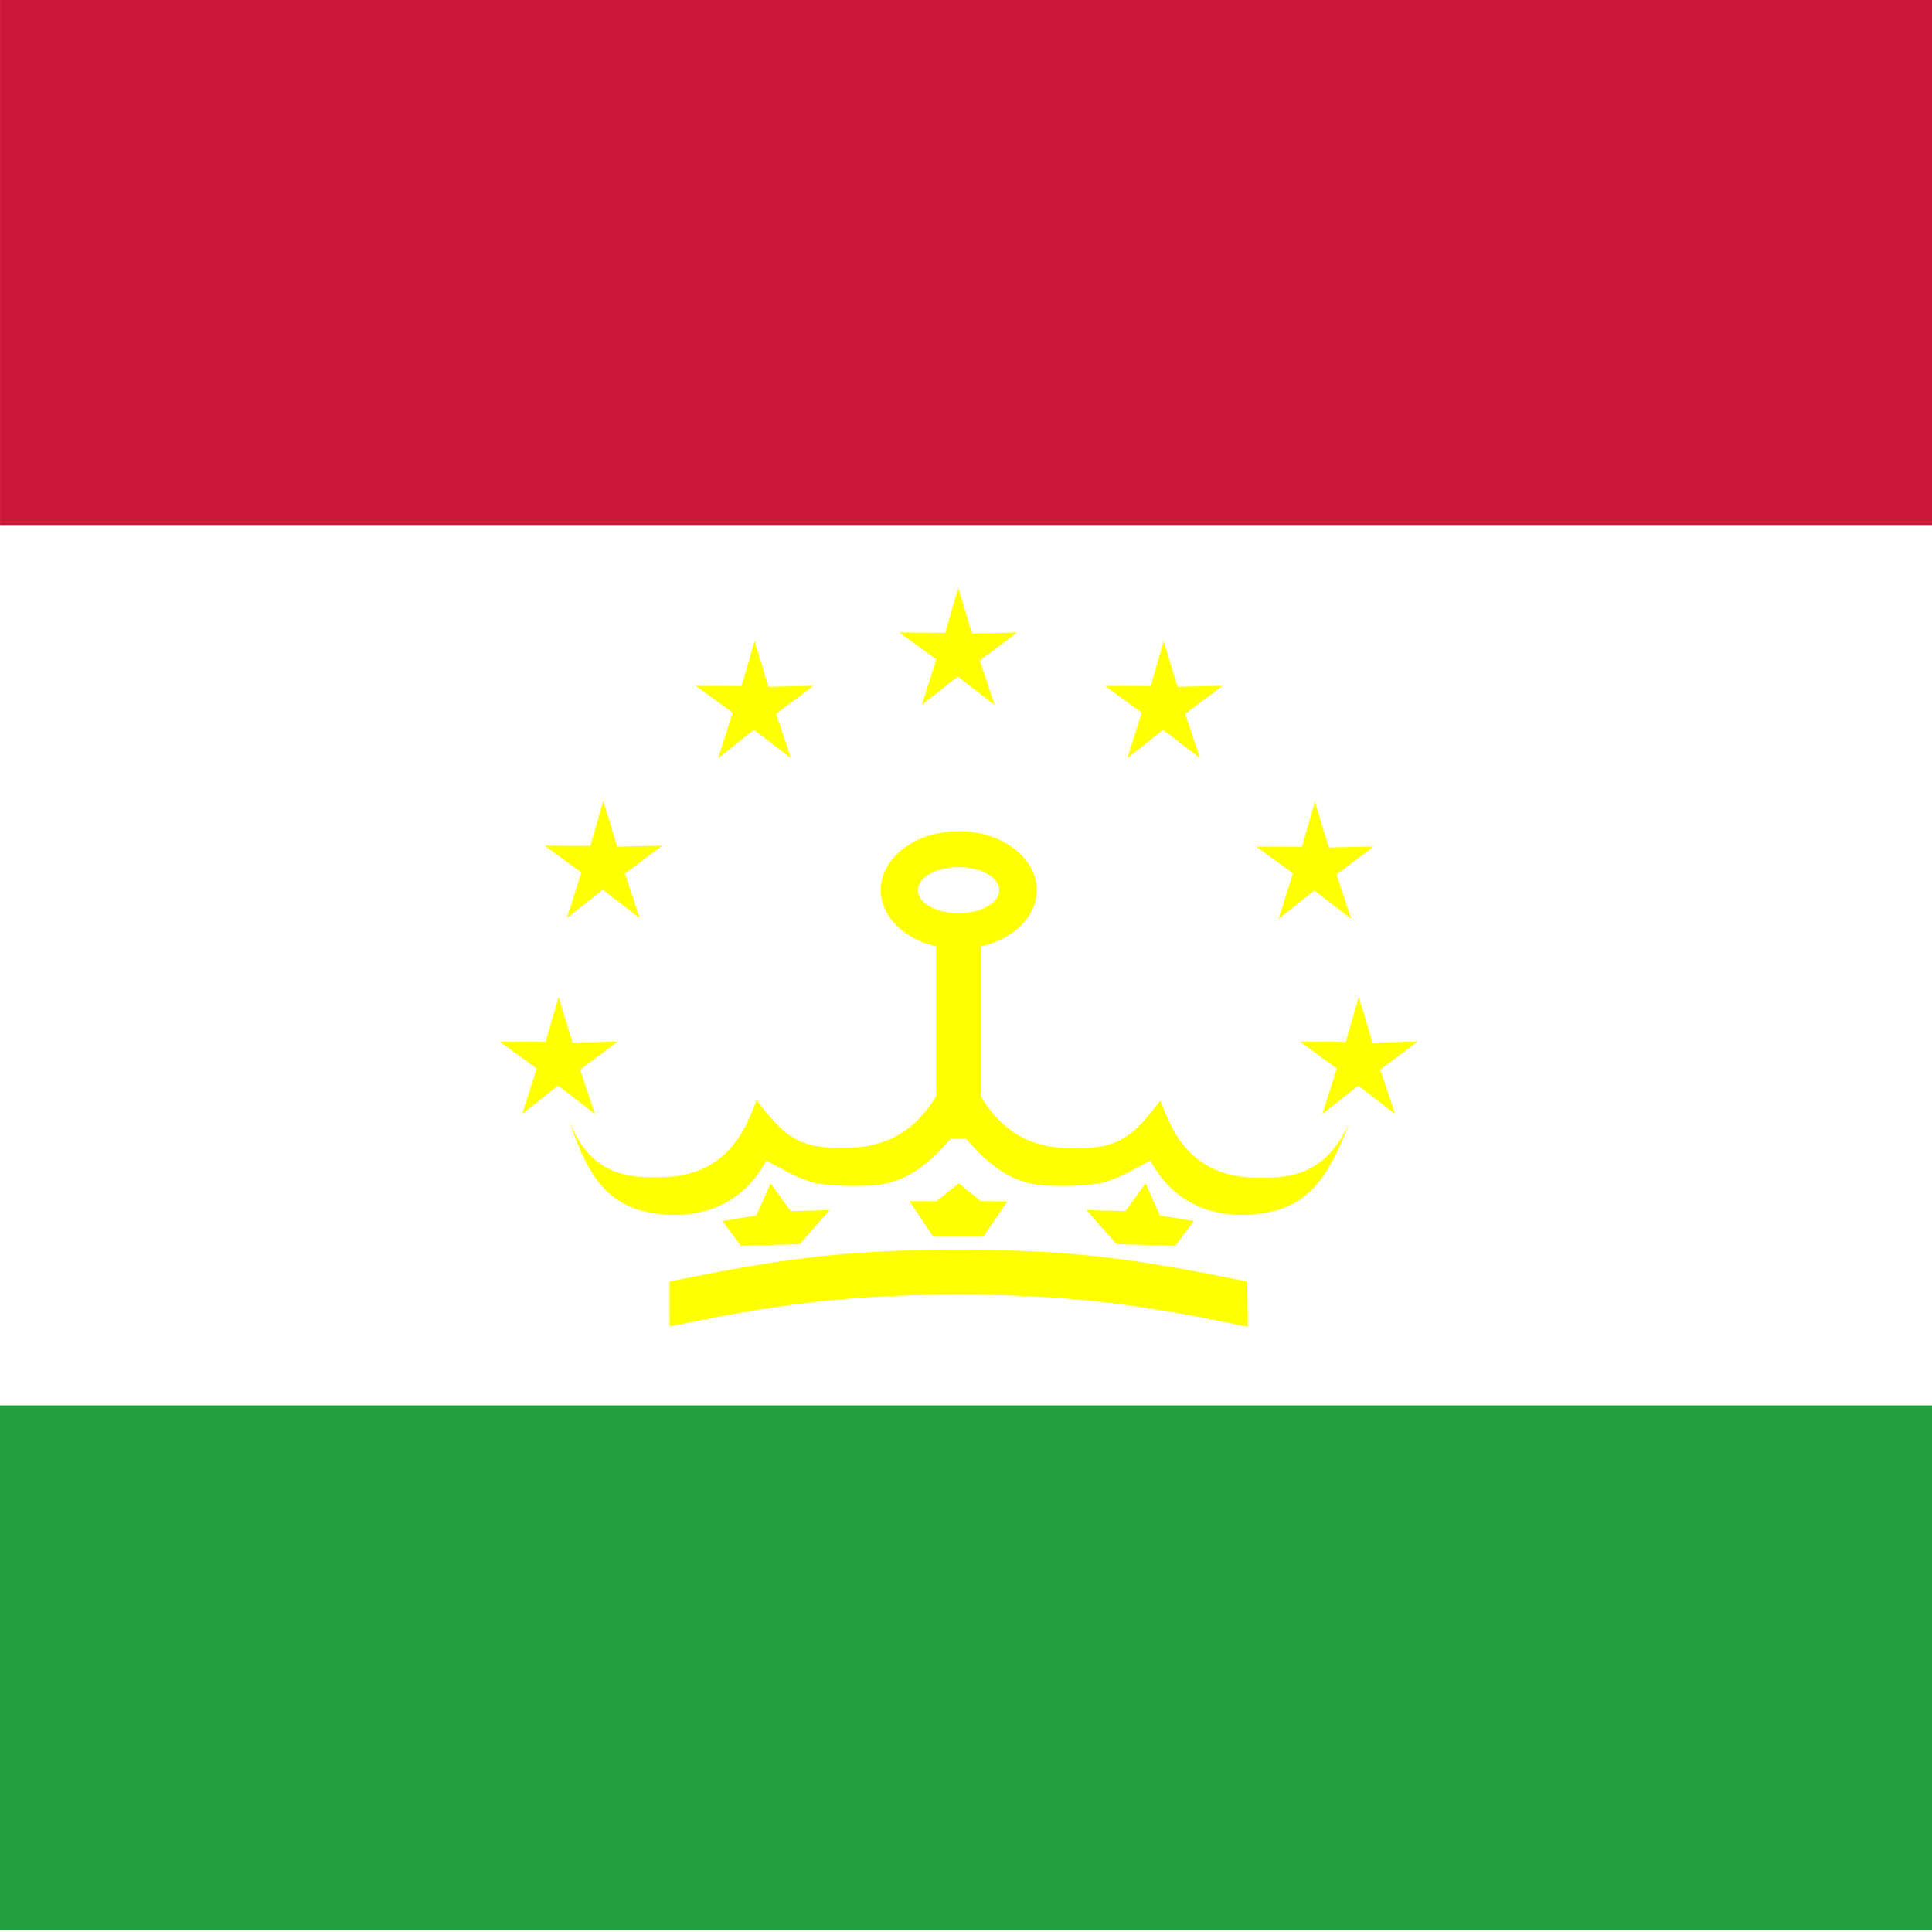
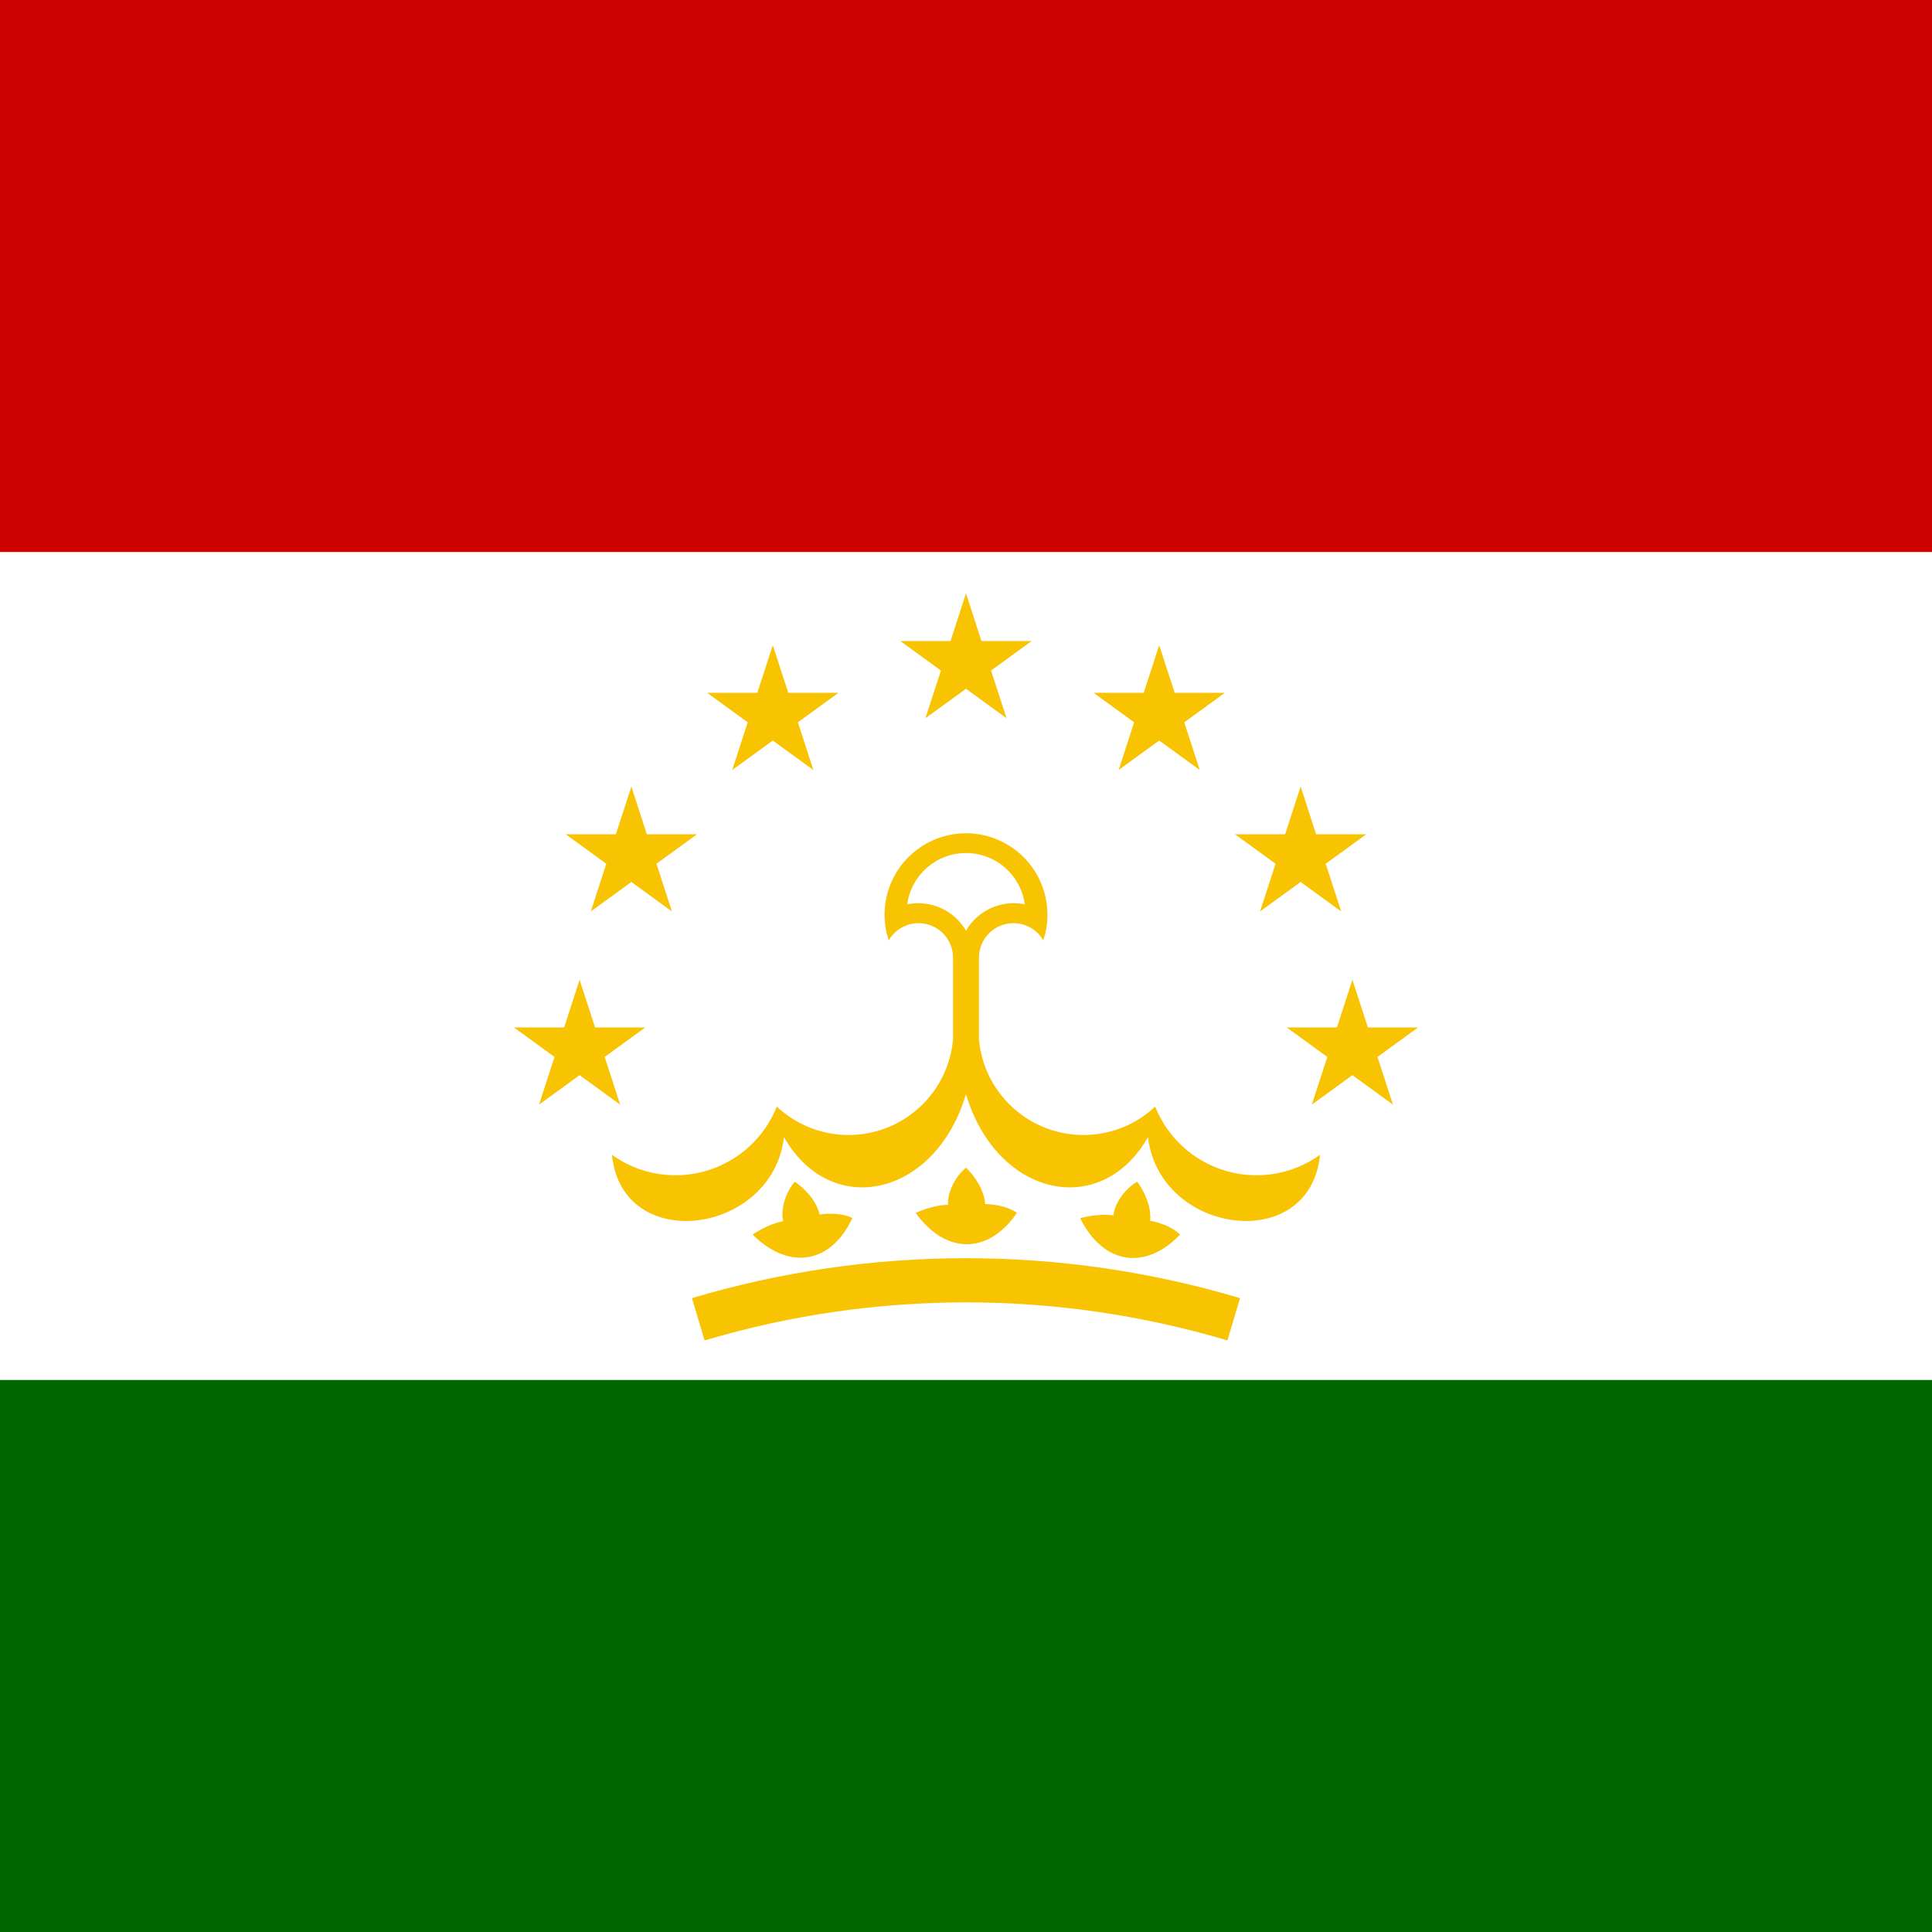
- <svg xmlns="http://www.w3.org/2000/svg" id="svg3446" height="512" width="512" version="1.1">
+ <svg xmlns="http://www.w3.org/2000/svg" xmlns:xlink="http://www.w3.org/1999/xlink" id="svg3446" height="512" width="512" version="1.1">
  <defs id="defs3448">
-     <clipPath id="clipPath7106" clipPathUnits="userSpaceOnUse">
-       <rect id="rect7108" fill-opacity="0.67" height="496.76" width="496.76" y="-0" x="248.38" />
+     <clipPath id="clipPath7362" clipPathUnits="userSpaceOnUse">
+       <rect id="rect7364" height="512" width="682.67" y="2.3336999e-05" x="-85.648" style="fill-opacity:0.67" />
    </clipPath>
  </defs>
-   <g id="flag" clip-path="url(#clipPath7106)" fill-rule="evenodd" transform="matrix(1.0307 0 0 1.0307 -256 .000022212)">
-     <rect id="rect3450" height="496.76" width="992.91" y="0" x="0" stroke-width="1pt" fill="#fff" />
-     <rect id="rect3449" height="134.98" width="992.16" y="361.35" x="0" stroke-width="1pt" fill="#239f40" />
-     <rect id="rect3452" height="134.98" width="992.16" y="0" x="0" stroke-width="1pt" fill="#cd1738" />
-     <polygon id="polygon3940" d="m 391.561,256.53 3.571,11.242 11.56,-0.249 -9.588,6.87 3.809,10.918 -9.497,-6.996 -9.206,6.996 3.719,-11.194 -9.499,-6.594 11.795,0.078 z" points="391.56 256.53 395.13 267.77 406.69 267.52 397.1 274.39 400.91 285.31 391.42 278.32 382.21 285.31 385.93 274.12 376.43 267.52 388.22 267.6" transform="matrix(1 0 0 1.0461 11.932 -62.42)" fill="#ff0" />
-     <polygon id="polygon3941" d="m 391.561,256.53 3.571,11.242 11.56,-0.249 -9.588,6.87 3.809,10.918 -9.497,-6.996 -9.206,6.996 3.719,-11.194 -9.499,-6.594 11.795,0.078 z" points="391.56 256.53 395.13 267.77 406.69 267.52 397.1 274.39 400.91 285.31 391.42 278.32 382.21 285.31 385.93 274.12 376.43 267.52 388.22 267.6" transform="matrix(1 0 0 1.0461 .44191 -12.038)" fill="#ff0" />
-     <polygon id="polygon3942" d="m 391.561,256.53 3.571,11.242 11.56,-0.249 -9.588,6.87 3.809,10.918 -9.497,-6.996 -9.206,6.996 3.719,-11.194 -9.499,-6.594 11.795,0.078 z" points="391.56 256.53 395.13 267.77 406.69 267.52 397.1 274.39 400.91 285.31 391.42 278.32 382.21 285.31 385.93 274.12 376.43 267.52 388.22 267.6" transform="matrix(1 0 0 1.0461 50.823 -103.52)" fill="#ff0" />
-     <polygon id="polygon3943" d="m 391.561,256.53 3.571,11.242 11.56,-0.249 -9.588,6.87 3.809,10.918 -9.497,-6.996 -9.206,6.996 3.719,-11.194 -9.499,-6.594 11.795,0.078 z" points="391.56 256.53 395.13 267.77 406.69 267.52 397.1 274.39 400.91 285.31 391.42 278.32 382.21 285.31 385.93 274.12 376.43 267.52 388.22 267.6" transform="matrix(1 0 0 1.0461 103.19 -117.22)" fill="#ff0" />
-     <polygon id="polygon3944" d="m 391.561,256.53 3.571,11.242 11.56,-0.249 -9.588,6.87 3.809,10.918 -9.497,-6.996 -9.206,6.996 3.719,-11.194 -9.499,-6.594 11.795,0.078 z" points="391.56 256.53 395.13 267.77 406.69 267.52 397.1 274.39 400.91 285.31 391.42 278.32 382.21 285.31 385.93 274.12 376.43 267.52 388.22 267.6" transform="matrix(1 0 0 1.0461 156.01 -103.52)" fill="#ff0" />
-     <polygon id="polygon3945" d="m 391.561,256.53 3.571,11.242 11.56,-0.249 -9.588,6.87 3.809,10.918 -9.497,-6.996 -9.206,6.996 3.719,-11.194 -9.499,-6.594 11.795,0.078 z" points="391.56 256.53 395.13 267.77 406.69 267.52 397.1 274.39 400.91 285.31 391.42 278.32 382.21 285.31 385.93 274.12 376.43 267.52 388.22 267.6" transform="matrix(1 0 0 1.0461 194.9 -62.199)" fill="#ff0" />
-     <polygon id="polygon3946" d="m 391.561,256.53 3.571,11.242 11.56,-0.249 -9.588,6.87 3.809,10.918 -9.497,-6.996 -9.206,6.996 3.719,-11.194 -9.499,-6.594 11.795,0.078 z" points="391.56 256.53 395.13 267.77 406.69 267.52 397.1 274.39 400.91 285.31 391.42 278.32 382.21 285.31 385.93 274.12 376.43 267.52 388.22 267.6" transform="matrix(1 0 0 1.0461 206.17 -12.038)" fill="#ff0" />
-     <path id="path3952" d="m516.09 230.63c0 9.255-9.339 16.758-20.859 16.758s-20.859-7.503-20.859-16.758c0-9.255 9.339-16.758 20.859-16.758s20.859 7.503 20.859 16.758z" transform="matrix(.96067 0 0 .9021 19.124 20.782)" fill="#ff0" />
-     <rect id="rect3953" height="53.281" width="11.445" y="239.5" x="489.1" fill="#ff0" />
-     <path id="path4004" d="m595.32 288.76c-4.981 10.57-11.684 14.321-22.625 14.028-19.148 0.454-23.475-13.61-25.971-19.819-6.768 8.92-10.615 12.466-21.85 12.251-16.007 0.358-24.088-8.753-30.055-25.979-5.967 17.116-14.048 26.227-30.055 25.869-11.235 0.215-15.082-3.331-21.85-12.251-2.496 6.209-6.823 20.273-25.971 19.819-10.941 0.293-17.644-3.458-22.128-14.175 5.205 14.967 10.361 23.342 26.344 23.864 14.476 0.174 21.105-8.21 24.242-13.944 10.429 5.54 11.501 6.77 26.287 6.423 11.037-0.355 17.377-7.566 23.089-14.427 5.712 6.861 12.052 14.072 23.089 14.427 14.786 0.347 15.858-0.883 26.287-6.423 3.137 5.734 9.766 14.118 24.242 13.944 15.983-0.522 21.139-8.897 26.925-23.607z" fill="#ff0" />
-     <path id="path4048" d="m446.47 304.18 5.225 7.241 10.019-0.294-7.732 8.762-15.137 0.387-4.735-6.342 8.743-1.413 3.671-8.32" fill="#ff0" />
-     <path id="path4049" d="m446.47 304.18 5.225 7.241 10.019-0.294-7.732 8.762-15.137 0.387-4.735-6.342 8.743-1.413 3.671-8.32" transform="matrix(-1 0 0 1 989.44 -.000015259)" fill="#ff0" />
-     <path id="path4053" d="m482.23 308.84c0-0.039 6.875 0.039 6.875 0.039l5.781-4.609 5.644 4.551 6.817 0.098-6.133 9.062h-12.891l-6.093-9.141z" fill="#ff0" />
-     <path id="path4100" d="m569.2 341.11c-26.731-5.519-44.622-8.234-74.413-8.234s-47.682 2.715-74.244 8.168l-0.037-11.525c26.599-5.503 44.49-8.219 74.281-8.219s47.682 2.716 74.281 8.219l0.132 11.591z" fill="#ff0" />
-     <path id="path4102" d="m505.31 228.88c0 3.279-4.687 5.938-10.469 5.938-5.782 0-10.469-2.658-10.469-5.938s4.687-5.938 10.469-5.938c5.782 0 10.469 2.658 10.469 5.938z" fill="#fff" />
+   <rect style="fill:#006600" y="-7.634505e-06" x="0" width="512" height="512" id="rect3880" />
+   <rect style="fill:#ffffff" y="-7.634505e-06" x="0" width="512" height="365.714" id="rect3882" />
+   <rect style="fill:#cc0000" y="-7.634505e-06" x="0" width="512" height="146.286" id="rect3884" />
+   <g style="fill:#f8c300" id="g3886" transform="matrix(0.7314286,0,0,0.7314286,-256,-6.6666667e-6)">
+     <path d="m 672,340.7 a 12.5,12.5 0 0 1 23.3,5.9 l 0,50 9.4,0 0,-50 a 12.5,12.5 0 0 1 23.3,-5.9 29.5,29.5 0 1 0 -56,0" id="path3888" />
+     <path style="fill:#ffffff" d="m 678.7,327.65 a 20,20 0 0 1 21.3,9.55 20,20 0 0 1 21.3,-9.55 21.5,21.5 0 0 0 -42.6,0" id="path3890" />
+     <path id="w" d="m 695.3,376.627 a 38,38 0 0 1 -63.845,24.316 39.5,39.5 0 0 1 -59.734,17.467 c 3.65,36.426 58.252,28.989 62.32,-6.429 17.154,30.115 54.873,21.49 65.91,-15.4 z" />
+     <use height="100%" width="100%" y="0" x="0" xlink:href="#w" transform="matrix(-1,0,0,1,1400,0)" id="use3893" />
+     <path id="r" d="m 658.84,441.31 c -7.618,16.446 -22.845,19.271 -36.164,5.995 0,0 5.354,-3.783 11.086,-4.826 -1.075,-4.574 1.129,-10.902 4.235,-14.324 3.257,2.226 7.804,6.689 8.96,11.874 8.029,-1.039 11.883,1.282 11.883,1.282 z" />
+     <use height="100%" width="100%" y="0" x="0" xlink:href="#r" transform="matrix(0.9866575,0.1628094,-0.1628094,0.9866575,140.2385,-103.2392)" id="use3896" />
+     <use height="100%" width="100%" y="0" x="0" xlink:href="#r" transform="matrix(0.9469862,0.3212742,-0.3212742,0.9469862,295.4141,-182.2688)" id="use3898" />
+     <path style="fill:none;stroke:#f8c300;stroke-width:16" d="m 603,478 a 340,340 0 0 1 194,0" id="path3900" />
+     <g transform="translate(700,380)" id="g3902">
+       <g transform="translate(0,-140)" id="g3904">
+         <polygon id="s" points="488533,-158734 -301930,415571 0,-513674 301930,415571 -488533,-158734 " transform="scale(4.8669e-5,4.8669e-5)" />
+       </g>
+       <g id="h">
+         <use height="100%" width="100%" y="0" x="0" xlink:href="#s" transform="translate(-70,-121.2436)" id="use3908" />
+         <use height="100%" width="100%" y="0" x="0" xlink:href="#s" transform="translate(-121.2436,-70)" id="use3910" />
+         <use height="100%" width="100%" y="0" x="0" xlink:href="#s" transform="translate(-140,0)" id="use3912" />
+       </g>
+       <use height="100%" width="100%" y="0" x="0" xlink:href="#h" transform="scale(-1,1)" id="use3914" />
+     </g>
  </g>
</svg>
